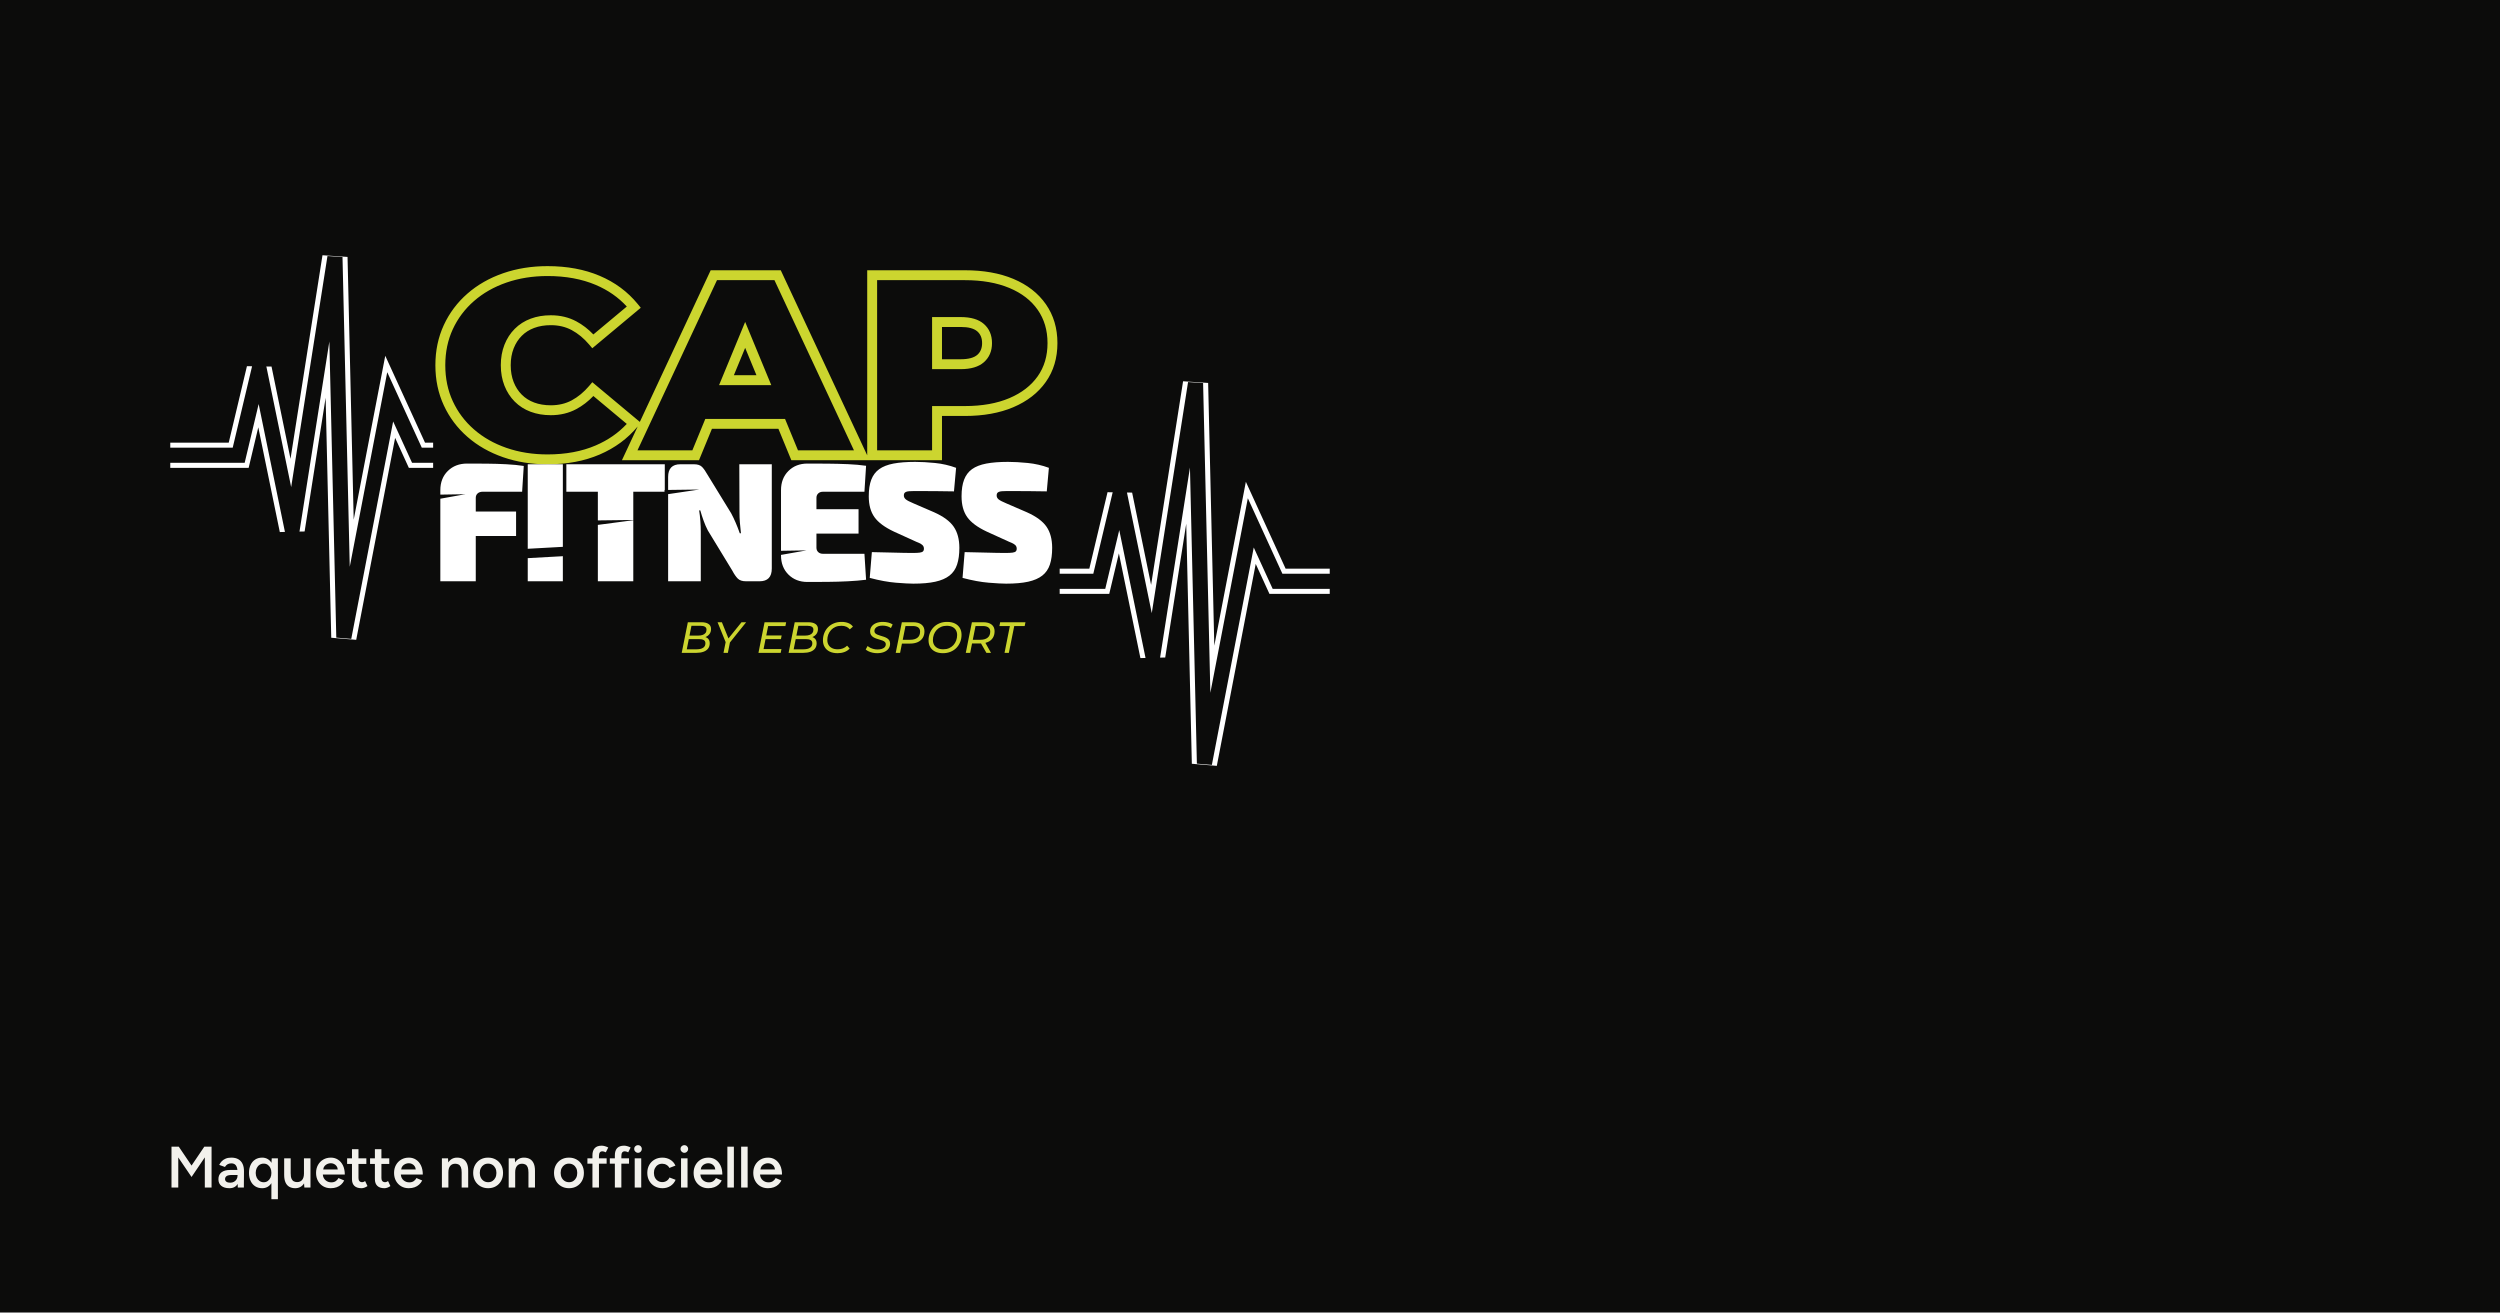
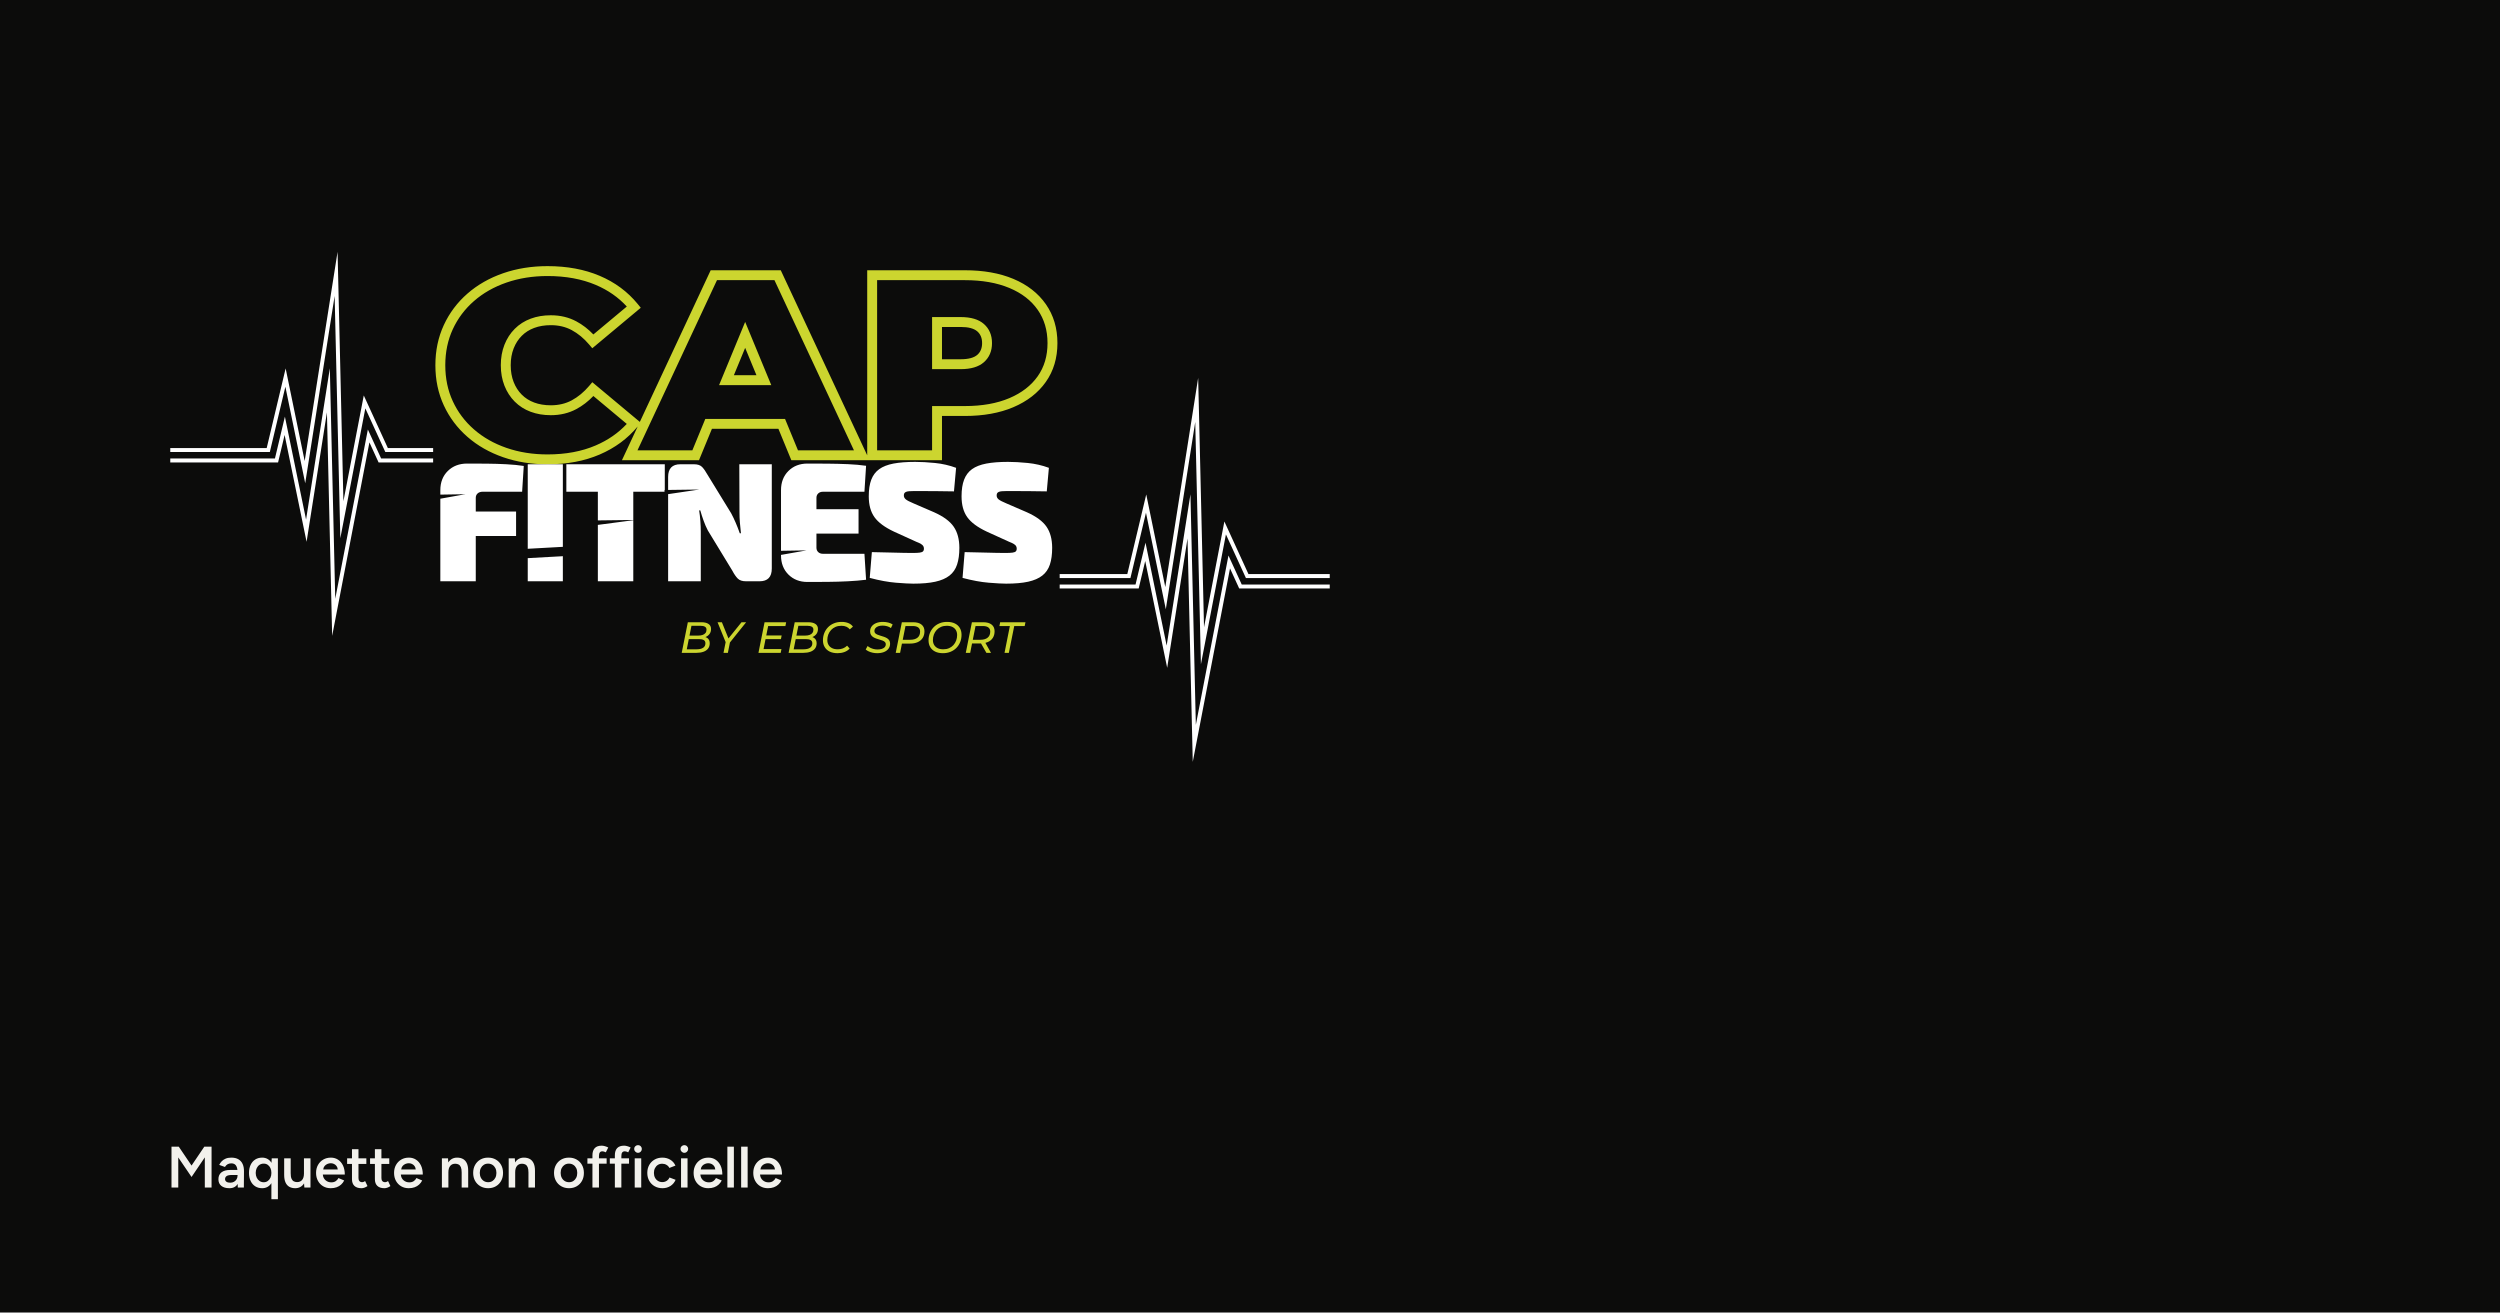
<svg xmlns="http://www.w3.org/2000/svg" viewBox="0 0 1200 630" width="1200" height="630">
  <rect width="1200" height="630" fill="#0C0C0B" />
  <g transform="translate(211.36 132.10) scale(0.8642)">
-     <path class="cap-logo__tube" fill="#FFFFFF" d="M-96.63 50.7 -93.76 50.74 -83.22 102 -65.46 -11.09 -51.54 -10.16 -48.12 135.79 -30.59 44.75 -8.51 93H-4V95.8H-10.3L-29.49 53.87L-50.31 161.95L-54.34 -10.1L-62.69 -10.65L-82.85 117.7L-96.63 50.7ZM-4 104.2V107H-17.49L-25.11 90.35L-46.72 202.52L-60.59 201.36L-63.71 68.04L-75.38 142.34L-78.23 142.4L-61.64 36.82L-57.79 201.3L-49.47 201.99L-26.21 81.23L-15.7 104.2H-4ZM-86.31 142.59 -89.16 142.66 -101.11 84.49 -106.47 107H-150V104.2H-108.68L-100.91 71.55L-86.31 142.59ZM-150 93H-117.53L-107.42 50.53L-104.56 50.57L-115.32 95.8H-150Z" />
-     <path class="cap-logo__tube" fill="#FFFFFF" d="M381.37 120.7 384.24 120.74 394.78 172 412.54 58.91 426.46 59.84 429.88 205.79 447.41 114.75 469.49 163H494V165.8H467.7L448.51 123.87L427.69 231.95L423.66 59.9L415.31 59.35L395.15 187.7L381.37 120.7ZM494 174.2V177H460.51L452.89 160.35L431.28 272.52L417.41 271.36L414.29 138.04L402.62 212.34L399.77 212.4L416.36 106.82L420.21 271.3L428.53 271.99L451.79 151.23L462.3 174.2H494ZM391.69 212.59 388.84 212.66 376.89 154.49 371.53 177H344V174.2H369.32L377.09 141.55L391.69 212.59ZM344 163H360.47L370.58 120.53L373.44 120.57L362.68 165.8H344Z" />
+     <path class="cap-logo__tube" fill="#FFFFFF" d="M-150 96H-96.44L-85.92 51.77L-75.34 103.22L-57.08 -12.99L-53.83 125.55L-42.52 66.79L-29.15 96H-4V98.2H-30.56L-41.66 73.96L-55.55 146.11L-58.71 11.53L-75.05 115.56L-86.07 61.93L-94.7 98.2H-150ZM-4 101.8V104H-34.29L-39.39 92.85L-60.08 200.31L-62.99 76.19L-74.29 148.08L-86.49 88.73L-90.12 104H-150V101.8H-91.86L-86.33 78.56L-74.58 135.74L-61.37 51.67L-58.37 179.75L-40.25 85.69L-32.88 101.8H-4Z" />
+     <path class="cap-logo__tube" fill="#FFFFFF" d="M344 166H381.56L392.08 121.77L402.66 173.22L420.92 57.01L424.17 195.55L435.48 136.79L448.85 166H494V168.2H447.44L436.34 143.96L422.45 216.11L419.29 81.53L402.95 185.56L391.93 131.93L383.3 168.2H344ZM494 171.8V174H443.71L438.61 162.85L417.92 270.31L415.01 146.19L403.71 218.08L391.51 158.73L387.88 174H344V171.8H386.14L391.67 148.56L403.42 205.74L416.63 121.67L419.63 249.75L437.75 155.69L445.12 171.8H494Z" />
    <path class="cap-logo__delie" fill="#CCD52F" d="M102.7 98.84 109.63 84 109.6 84.04Q101.24 94.12 88.49 99.6Q75.83 105.04 59.54 105.04Q46.25 105.04 34.9 101.1Q23.48 97.14 15.06 89.79Q6.6 82.4 1.93 72.3Q-2.75 62.18 -2.75 50Q-2.75 37.82 1.93 27.7Q6.6 17.6 15.06 10.21Q23.48 2.86 34.9 -1.1Q46.25 -5.04 59.54 -5.04Q75.83 -5.04 88.48 0.33Q101.24 5.73 109.61 15.97L111.33 18.08L84.4 40.57L82.64 38.49Q78.24 33.32 72.97 30.49Q67.86 27.75 61.37 27.75Q56.22 27.75 52.11 29.29Q48.09 30.79 45.23 33.66Q42.35 36.54 40.73 40.65Q39.09 44.81 39.09 50Q39.09 55.19 40.73 59.35Q42.35 63.46 45.23 66.34Q48.09 69.21 52.11 70.71Q56.22 72.25 61.37 72.25Q67.86 72.25 72.97 69.51Q78.24 66.68 82.64 61.51L84.4 59.43L110.81 81.48L150.16 -2.75H189.08L237.1 100.03V-2.75H291.3Q306.81 -2.75 318.24 2.03Q329.89 6.91 336.3 16.07Q342.75 25.28 342.75 37.71Q342.75 50.16 336.29 59.3Q329.89 68.37 318.25 73.32Q306.82 78.18 291.3 78.18H278.63V102.75H194.95L187.78 85.32H150.85L143.67 102.75H100.87ZM242.6 97.25H273.13V72.68H291.3Q305.7 72.68 316.1 68.26Q326.3 63.92 331.8 56.13Q337.25 48.41 337.25 37.71Q337.25 27.01 331.79 19.22Q326.3 11.37 316.11 7.11Q305.71 2.75 291.3 2.75H242.6V97.25ZM109.51 97.25H139.99L147.17 79.82H191.46L198.64 97.25H229.73L185.58 2.75H153.66L109.51 97.25ZM59.54 99.54Q74.7 99.54 86.32 94.54Q96.5 90.17 103.55 82.59L85 67.09Q80.67 71.62 75.57 74.35Q69.24 77.75 61.37 77.75Q55.23 77.75 50.18 75.86Q45.04 73.94 41.34 70.23Q37.65 66.54 35.61 61.37Q33.59 56.24 33.59 50Q33.59 43.76 35.61 38.63Q37.65 33.46 41.34 29.77Q45.04 26.06 50.18 24.14Q55.23 22.25 61.37 22.25Q69.24 22.25 75.57 25.65Q80.67 28.38 85 32.91L103.57 17.4Q96.52 9.71 86.33 5.39Q74.71 0.46 59.54 0.46Q47.18 0.46 36.7 4.1Q26.29 7.71 18.68 14.36Q11.1 20.97 6.92 30.01Q2.75 39.03 2.75 50Q2.75 60.97 6.92 69.99Q11.1 79.03 18.68 85.64Q26.29 92.29 36.7 95.9Q47.18 99.54 59.54 99.54ZM273.13 52.18V23.25H289.01Q297.52 23.25 301.89 27.07Q306.41 31.04 306.41 37.71Q306.41 44.39 301.89 48.35Q297.52 52.18 289.01 52.18ZM183.81 61.04H154.82L169.31 25.94L182.24 57.24ZM278.63 46.68H289.01Q295.45 46.68 298.26 44.22Q300.91 41.9 300.91 37.71Q300.91 33.53 298.26 31.21Q295.45 28.75 289.01 28.75H278.63V46.68ZM175.58 55.54 169.31 40.35 163.04 55.54H175.58Z" />
    <path class="cap-logo__plein" fill="#FFFFFF" d="M184.1 105V162.93Q184.1 170 177.3 170H169.78Q166.69 170 165.2 168.49Q163.7 166.99 162.16 164.07L148.56 141.74Q147.29 139.29 146.25 136.42Q145.2 133.54 144.39 130.62H143.75Q144.21 133.54 144.43 136.61Q144.66 139.67 144.66 142.49V170H126.52V121.6L143.8 119.04L126.52 119.27V112.07Q126.52 105 133.33 105H140.85Q143.93 105 145.39 106.51Q146.84 108.01 148.47 110.93L161.53 132.22Q162.8 134.58 164.02 137.41Q165.24 140.23 166.33 143.34H166.97Q166.6 140.33 166.38 137.41Q166.15 134.49 166.15 131.57L166.06 105ZM263.71 103.68Q268.61 103.68 274.73 104.29Q280.85 104.91 286.47 106.98L285.29 120.07Q281.21 119.98 275.18 119.93Q269.15 119.88 263.26 119.88Q261.53 119.88 260.4 119.98Q259.27 120.07 258.63 120.36Q258 120.64 257.72 121.11Q257.45 121.58 257.45 122.33Q257.45 123.65 258.59 124.55Q259.72 125.44 262.89 126.76L274.23 131.66Q282.03 135.14 285.15 139.71Q288.28 144.28 288.28 151.44Q288.28 156.91 287.01 160.72Q285.74 164.54 282.8 166.84Q279.85 169.15 274.95 170.24Q270.06 171.32 262.71 171.32Q259.54 171.32 253.1 170.8Q246.66 170.28 238.5 168.12L239.68 153.8Q245.12 153.89 249.65 154.03Q254.19 154.17 257.5 154.22Q260.81 154.27 262.44 154.27Q264.98 154.27 266.29 154.08Q267.61 153.89 268.11 153.37Q268.61 152.86 268.61 152.01Q268.61 151.07 268.24 150.45Q267.88 149.84 266.97 149.28Q266.07 148.71 264.34 148.05L251.92 142.4Q244.3 138.82 241.13 134.39Q237.96 129.96 237.96 122.8Q237.96 117.25 239.36 113.57Q240.77 109.9 243.76 107.73Q246.75 105.57 251.69 104.62Q256.64 103.68 263.71 103.68ZM315.25 103.68Q320.15 103.68 326.27 104.29Q332.39 104.91 338.01 106.98L336.83 120.07Q332.75 119.98 326.72 119.93Q320.69 119.88 314.8 119.88Q313.08 119.88 311.94 119.98Q310.81 120.07 310.18 120.36Q309.54 120.64 309.27 121.11Q309 121.58 309 122.33Q309 123.65 310.13 124.55Q311.26 125.44 314.44 126.76L325.77 131.66Q333.57 135.14 336.7 139.71Q339.83 144.28 339.83 151.44Q339.83 156.91 338.56 160.72Q337.29 164.54 334.34 166.84Q331.39 169.15 326.5 170.24Q321.6 171.32 314.26 171.32Q311.08 171.32 304.64 170.8Q298.21 170.28 290.05 168.12L291.22 153.8Q296.66 153.89 301.2 154.03Q305.73 154.17 309.04 154.22Q312.35 154.27 313.98 154.27Q316.52 154.27 317.84 154.08Q319.15 153.89 319.65 153.37Q320.15 152.86 320.15 152.01Q320.15 151.07 319.79 150.45Q319.42 149.84 318.52 149.28Q317.61 148.71 315.89 148.05L303.47 142.4Q295.85 138.82 292.67 134.39Q289.5 129.96 289.5 122.8Q289.5 117.25 290.91 113.57Q292.31 109.9 295.3 107.73Q298.3 105.57 303.24 104.62Q308.18 103.68 315.25 103.68ZM203.91 104.62Q209.35 104.62 215.11 104.67Q220.87 104.72 226.4 104.95Q231.93 105.19 236.47 105.85L235.56 120.26H212.62Q210.89 120.26 209.9 121.2Q208.9 122.14 208.9 123.65V129.96H232.29V143.53H208.9V151.35Q208.9 152.86 209.9 153.8Q210.89 154.74 212.62 154.74H235.56L236.47 169.15Q231.93 169.72 226.4 170Q220.87 170.28 215.11 170.33Q209.35 170.38 203.91 170.38Q197.47 170.38 193.35 166.28Q189.22 162.18 189.22 155.59V155.35L203.4 152.84L189.22 153.07V119.41Q189.22 112.82 193.35 108.72Q197.47 104.62 203.91 104.62ZM14.87 104.62Q20.13 104.62 25.75 104.67Q31.37 104.72 36.72 105Q42.07 105.28 46.34 105.94L45.43 120.26H23.58Q21.76 120.26 20.72 121.2Q19.68 122.14 19.68 123.65V131.28H42.07V144.85H19.68V170H0V124.14L13.9 121.64L0 121.87V119.41Q0 112.82 4.17 108.72Q8.34 104.62 14.87 104.62ZM124.67 105V119.3L124.52 119.3V120.26H107.17V135.95L87.49 136.19V120.26H69.99V105ZM68.05 105V150.87L48.55 151.95V105ZM107.17 136.08V170H87.49V138.68L107.17 136.08ZM68.05 156.07V170H48.55V157.15L68.05 156.07Z" />
    <path class="cap-logo__signature" fill="#CCD52F" d="M279.15 209.94Q276.62 209.94 274.83 209.05Q273.03 208.15 272.09 206.53Q271.16 204.92 271.16 202.78Q271.16 200.67 271.89 198.81Q272.62 196.95 273.98 195.54Q275.34 194.13 277.23 193.35Q279.12 192.56 281.48 192.56Q284.03 192.56 285.83 193.45Q287.62 194.35 288.56 195.97Q289.49 197.58 289.49 199.72Q289.49 201.83 288.77 203.69Q288.04 205.55 286.68 206.96Q285.32 208.37 283.41 209.15Q281.5 209.94 279.15 209.94ZM193.44 209.75 196.84 192.75H204.37Q206.92 192.75 208.33 193.7Q209.74 194.64 209.74 196.49Q209.74 198.09 208.95 199.2Q208.16 200.3 206.9 200.86Q206.75 200.93 206.61 200.98Q207.31 201.23 207.85 201.66Q209.01 202.61 209.01 204.43Q209.01 206.18 208.1 207.37Q207.19 208.56 205.53 209.15Q203.86 209.75 201.63 209.75ZM134.07 209.75 137.47 192.75H144.99Q147.54 192.75 148.95 193.7Q150.36 194.64 150.36 196.49Q150.36 198.09 149.57 199.2Q148.78 200.3 147.52 200.86Q147.37 200.93 147.23 200.98Q147.93 201.23 148.47 201.66Q149.63 202.61 149.63 204.43Q149.63 206.18 148.72 207.37Q147.81 208.56 146.15 209.15Q144.48 209.75 142.25 209.75ZM291.85 209.75 295.25 192.75H301.59Q304.58 192.75 306.21 194.06Q307.85 195.37 307.85 197.73Q307.85 199.87 306.89 201.4Q305.94 202.93 304.14 203.73Q303.48 204.04 302.75 204.21L305.86 209.75H303.29L300.33 204.55H295.32L294.3 209.75ZM252.94 209.75 256.34 192.75H262.66Q265.65 192.75 267.27 194.06Q268.9 195.37 268.9 197.73Q268.9 199.89 267.94 201.43Q266.98 202.97 265.18 203.79Q263.39 204.6 260.93 204.6H256.39L255.37 209.75ZM279.37 207.78Q281.12 207.78 282.55 207.16Q283.98 206.54 284.98 205.44Q285.97 204.33 286.51 202.9Q287.04 201.47 287.04 199.87Q287.04 198.34 286.39 197.18Q285.73 196.03 284.44 195.37Q283.16 194.72 281.29 194.72Q279.51 194.72 278.09 195.34Q276.67 195.96 275.66 197.06Q274.66 198.17 274.12 199.6Q273.59 201.03 273.59 202.63Q273.59 204.16 274.25 205.32Q274.92 206.47 276.2 207.13Q277.47 207.78 279.37 207.78ZM179.53 207.64H189.46L189.05 209.75H176.69L180.09 192.75H192.08L191.67 194.86H182.08L181.03 200.08H189.58L189.17 202.15H180.62ZM242.62 209.94Q241.34 209.94 240.11 209.67Q238.88 209.39 237.88 208.92Q236.87 208.46 236.26 207.88L237.33 205.94Q237.98 206.52 238.87 206.96Q239.76 207.39 240.76 207.64Q241.77 207.88 242.84 207.88Q244.2 207.88 245.25 207.54Q246.29 207.2 246.86 206.56Q247.43 205.91 247.43 204.99Q247.43 204.24 246.95 203.75Q246.46 203.27 245.69 202.96Q244.93 202.66 243.99 202.4Q243.06 202.15 242.12 201.82Q241.19 201.49 240.43 201.01Q239.66 200.52 239.19 199.76Q238.71 198.99 238.71 197.83Q238.71 196.2 239.61 195.02Q240.51 193.84 242.1 193.2Q243.69 192.56 245.78 192.56Q247.36 192.56 248.79 192.92Q250.22 193.28 251.24 193.99L250.27 195.98Q249.33 195.3 248.14 194.96Q246.95 194.62 245.66 194.62Q244.27 194.62 243.25 194.98Q242.23 195.35 241.68 196.02Q241.12 196.68 241.09 197.58Q241.09 198.36 241.55 198.85Q242.02 199.33 242.79 199.65Q243.57 199.96 244.5 200.24Q245.44 200.52 246.36 200.82Q247.29 201.13 248.08 201.6Q248.86 202.08 249.34 202.8Q249.81 203.53 249.81 204.65Q249.81 206.28 248.9 207.48Q247.99 208.68 246.38 209.31Q244.76 209.94 242.62 209.94ZM220.62 209.94Q218.05 209.94 216.24 209.05Q214.43 208.15 213.47 206.53Q212.51 204.92 212.51 202.78Q212.51 200.67 213.24 198.81Q213.97 196.95 215.34 195.54Q216.71 194.13 218.62 193.35Q220.52 192.56 222.93 192.56Q225.04 192.56 226.67 193.24Q228.29 193.92 229.17 195.2L227.42 196.71Q226.67 195.74 225.5 195.23Q224.34 194.72 222.76 194.72Q220.94 194.72 219.49 195.34Q218.05 195.96 217.03 197.06Q216.01 198.17 215.47 199.6Q214.94 201.03 214.94 202.63Q214.94 204.16 215.61 205.32Q216.27 206.47 217.57 207.13Q218.87 207.78 220.79 207.78Q222.34 207.78 223.64 207.27Q224.94 206.76 225.94 205.77L227.35 207.37Q226.18 208.66 224.43 209.3Q222.68 209.94 220.62 209.94ZM157.28 209.75 158.47 203.8 153.98 192.75H156.38L160.03 201.74L167.29 192.75H169.86L160.85 203.99L159.71 209.75ZM313.37 209.75 316.33 194.86H310.53L310.94 192.75H325L324.56 194.86H318.76L315.77 209.75ZM295.74 202.49H299.94Q302.54 202.49 303.98 201.33Q305.43 200.18 305.43 197.95Q305.43 196.42 304.38 195.64Q303.34 194.86 301.37 194.86H297.27ZM256.83 202.49H260.98Q263.58 202.49 265.03 201.33Q266.47 200.18 266.47 197.95Q266.47 196.42 265.43 195.64Q264.38 194.86 262.44 194.86H258.36ZM136.88 207.78H142.42Q144.7 207.78 145.97 206.93Q147.23 206.08 147.23 204.46Q147.23 203.17 146.31 202.65Q145.38 202.12 143.68 202.12H138ZM196.26 207.78H201.8Q204.08 207.78 205.34 206.93Q206.61 206.08 206.61 204.46Q206.61 203.17 205.68 202.65Q204.76 202.12 203.06 202.12H197.38ZM138.39 200.16H143.37Q144.7 200.16 145.71 199.79Q146.72 199.43 147.28 198.7Q147.84 197.97 147.84 196.88Q147.84 195.76 146.96 195.24Q146.09 194.72 144.48 194.72H139.48ZM197.77 200.16H202.75Q204.08 200.16 205.09 199.79Q206.1 199.43 206.66 198.7Q207.21 197.97 207.21 196.88Q207.21 195.76 206.34 195.24Q205.47 194.72 203.86 194.72H198.86Z" />
  </g>
  <path fill="#F2F1EC" d="M82.32 570V550.4H85.81L91.94 559.47L98.07 550.4H101.55V570H98.31V555.54L91.94 564.95L85.57 555.57V570ZM130.27 575.6V567.92Q129.55 569.06 128.42 569.7Q127.29 570.34 125.84 570.34Q123.93 570.34 122.51 569.43Q121.09 568.52 120.3 566.86Q119.52 565.2 119.52 563Q119.52 560.77 120.3 559.13Q121.09 557.48 122.51 556.57Q123.93 555.66 125.84 555.66Q127.32 555.66 128.46 556.32Q129.6 556.98 130.31 558.15L130.43 556H133.39V575.6ZM273.14 570.34Q271.03 570.34 269.4 569.4Q267.77 568.46 266.85 566.81Q265.93 565.16 265.93 563Q265.93 560.84 266.84 559.19Q267.75 557.54 269.37 556.6Q271 555.66 273.08 555.66Q275.19 555.66 276.82 556.6Q278.45 557.54 279.36 559.19Q280.27 560.84 280.27 563Q280.27 565.16 279.36 566.81Q278.45 568.46 276.84 569.4Q275.22 570.34 273.14 570.34ZM234.33 570.34Q232.22 570.34 230.59 569.4Q228.97 568.46 228.04 566.81Q227.12 565.16 227.12 563Q227.12 560.84 228.03 559.19Q228.94 557.54 230.56 556.6Q232.19 555.66 234.27 555.66Q236.39 555.66 238.01 556.6Q239.64 557.54 240.55 559.19Q241.46 560.84 241.46 563Q241.46 565.16 240.55 566.81Q239.64 568.46 238.03 569.4Q236.42 570.34 234.33 570.34ZM368.6 570.34Q366.55 570.34 364.96 569.4Q363.38 568.46 362.48 566.81Q361.57 565.16 361.57 563Q361.57 560.84 362.49 559.19Q363.41 557.54 365.02 556.6Q366.62 555.66 368.7 555.66Q370.59 555.66 372.1 556.63Q373.6 557.6 374.48 559.41Q375.36 561.22 375.36 563.76H364.81Q364.95 565.51 366.12 566.52Q367.28 567.53 368.88 567.53Q370.17 567.53 371.01 566.95Q371.85 566.38 372.32 565.46L375.08 566.63Q374.51 567.76 373.59 568.6Q372.68 569.44 371.43 569.89Q370.18 570.34 368.6 570.34ZM339.96 570.34Q337.9 570.34 336.32 569.4Q334.74 568.46 333.83 566.81Q332.93 565.16 332.93 563Q332.93 560.84 333.85 559.19Q334.77 557.54 336.37 556.6Q337.98 555.66 340.06 555.66Q341.95 555.66 343.45 556.63Q344.96 557.6 345.84 559.41Q346.72 561.22 346.72 563.76H336.17Q336.31 565.51 337.47 566.52Q338.63 567.53 340.24 567.53Q341.52 567.53 342.37 566.95Q343.21 566.38 343.67 565.46L346.44 566.63Q345.87 567.76 344.95 568.6Q344.04 569.44 342.79 569.89Q341.54 570.34 339.96 570.34ZM158.74 570.34Q156.69 570.34 155.1 569.4Q153.52 568.46 152.62 566.81Q151.71 565.16 151.71 563Q151.71 560.84 152.63 559.19Q153.55 557.54 155.16 556.6Q156.76 555.66 158.84 555.66Q160.73 555.66 162.24 556.63Q163.74 557.6 164.62 559.41Q165.5 561.22 165.5 563.76H154.95Q155.09 565.51 156.26 566.52Q157.42 567.53 159.02 567.53Q160.31 567.53 161.15 566.95Q161.99 566.38 162.46 565.46L165.22 566.63Q164.65 567.76 163.73 568.6Q162.82 569.44 161.57 569.89Q160.32 570.34 158.74 570.34ZM196.18 570.34Q194.12 570.34 192.54 569.4Q190.96 568.46 190.05 566.81Q189.15 565.16 189.15 563Q189.15 560.84 190.07 559.19Q190.99 557.54 192.59 556.6Q194.2 555.66 196.28 555.66Q198.17 555.66 199.67 556.63Q201.18 557.6 202.06 559.41Q202.94 561.22 202.94 563.76H192.39Q192.53 565.51 193.69 566.52Q194.85 567.53 196.46 567.53Q197.74 567.53 198.59 566.95Q199.43 566.38 199.89 565.46L202.66 566.63Q202.09 567.76 201.17 568.6Q200.26 569.44 199.01 569.89Q197.76 570.34 196.18 570.34ZM110.12 570.34Q107.61 570.34 106.23 569.21Q104.84 568.09 104.84 566.05Q104.84 563.86 106.31 562.72Q107.78 561.58 110.42 561.58H113.96Q113.79 560.03 113.09 559.22Q112.38 558.41 111.02 558.41Q110.02 558.41 109.26 558.83Q108.49 559.26 107.97 560.14L105.22 559.15Q105.67 558.22 106.42 557.42Q107.17 556.63 108.3 556.15Q109.44 555.66 111.02 555.66Q113.08 555.66 114.44 556.46Q115.8 557.26 116.47 558.74Q117.14 560.22 117.11 562.32L117.05 570H114.15L114.07 568.28Q113.51 569.27 112.51 569.8Q111.52 570.34 110.12 570.34ZM244.17 570V556H247.11L247.24 557.98Q247.93 556.86 249 556.26Q250.08 555.66 251.48 555.66Q253.14 555.66 254.33 556.33Q255.52 557 256.16 558.42Q256.81 559.84 256.79 562.1V570H253.66V562.83Q253.66 561.16 253.28 560.25Q252.89 559.34 252.2 558.97Q251.52 558.6 250.62 558.59Q249.03 558.57 248.16 559.64Q247.29 560.7 247.29 562.7V570ZM212.11 570V556H215.05L215.18 557.98Q215.87 556.86 216.94 556.26Q218.02 555.66 219.42 555.66Q221.08 555.66 222.27 556.33Q223.46 557 224.1 558.42Q224.75 559.84 224.73 562.1V570H221.6V562.83Q221.6 561.16 221.22 560.25Q220.83 559.34 220.14 558.97Q219.46 558.6 218.56 558.59Q216.97 558.57 216.1 559.64Q215.23 560.7 215.23 562.7V570ZM141.71 570.34Q140.07 570.34 138.88 569.67Q137.69 569 137.04 567.57Q136.4 566.15 136.4 563.9V556H139.53V563.17Q139.53 564.83 139.92 565.74Q140.31 566.66 141 567.03Q141.69 567.4 142.58 567.41Q144.17 567.42 145.03 566.35Q145.9 565.29 145.9 563.3V556H149.03V570H146.09L145.95 568.02Q145.27 569.13 144.19 569.73Q143.11 570.34 141.71 570.34ZM318.02 570.34Q315.88 570.34 314.23 569.4Q312.57 568.46 311.64 566.8Q310.7 565.14 310.7 563Q310.7 560.84 311.63 559.19Q312.56 557.54 314.2 556.6Q315.84 555.66 317.96 555.66Q320.05 555.66 321.72 556.66Q323.39 557.66 324.21 559.49L321.31 560.61Q320.85 559.68 319.92 559.14Q319 558.59 317.84 558.59Q316.68 558.59 315.79 559.15Q314.9 559.71 314.39 560.71Q313.88 561.7 313.88 563Q313.88 564.3 314.4 565.29Q314.91 566.28 315.83 566.84Q316.74 567.41 317.9 567.41Q319.06 567.41 319.99 566.82Q320.91 566.22 321.37 565.2L324.29 566.31Q323.47 568.22 321.8 569.28Q320.12 570.34 318.02 570.34ZM295.13 570V558.56H292.71V556H295.13V554.52Q295.13 552.3 296.23 551.11Q297.33 549.92 299.58 549.92Q300.29 549.92 301.12 550.17Q301.95 550.41 302.71 550.8L301.55 553.12Q301.03 552.86 300.62 552.74Q300.22 552.63 299.92 552.63Q299.07 552.63 298.66 553.18Q298.25 553.74 298.25 554.96V556H301.93V558.56H298.25V570ZM284.37 570V558.56H281.96V556H284.37V554.52Q284.37 552.3 285.48 551.11Q286.58 549.92 288.83 549.92Q289.54 549.92 290.37 550.17Q291.19 550.41 291.96 550.8L290.8 553.12Q290.28 552.86 289.87 552.74Q289.47 552.63 289.17 552.63Q288.32 552.63 287.91 553.18Q287.5 553.74 287.5 554.96V556H291.18V558.56H287.5V570ZM173.5 570.34Q171.28 570.34 170.11 569.22Q168.95 568.11 168.95 566.05V558.68H166.62V556H168.95V551.63H172.07V556H175.85V558.68H172.07V565.46Q172.07 566.44 172.54 566.94Q173 567.45 173.88 567.45Q174.17 567.45 174.5 567.33Q174.83 567.22 175.26 566.92L176.39 569.31Q175.69 569.81 174.95 570.07Q174.22 570.34 173.5 570.34ZM184.5 570.34Q182.28 570.34 181.12 569.22Q179.95 568.11 179.95 566.05V558.68H177.63V556H179.95V551.63H183.08V556H186.85V558.68H183.08V565.46Q183.08 566.44 183.54 566.94Q184 567.45 184.89 567.45Q185.17 567.45 185.5 567.33Q185.83 567.22 186.27 566.92L187.4 569.31Q186.69 569.81 185.96 570.07Q185.23 570.34 184.5 570.34ZM349.14 570V550.4H352.26V570ZM355.75 570V550.4H358.87V570ZM273.14 567.46Q274.3 567.46 275.19 566.89Q276.07 566.32 276.58 565.32Q277.08 564.31 277.08 563Q277.08 561.69 276.58 560.68Q276.07 559.68 275.16 559.11Q274.25 558.54 273.09 558.54Q271.92 558.54 271.02 559.11Q270.13 559.68 269.62 560.68Q269.11 561.68 269.11 563Q269.11 564.31 269.63 565.31Q270.14 566.31 271.06 566.89Q271.97 567.46 273.14 567.46ZM234.33 567.46Q235.5 567.46 236.38 566.89Q237.26 566.32 237.77 565.32Q238.28 564.31 238.28 563Q238.28 561.69 237.77 560.68Q237.26 559.68 236.35 559.11Q235.45 558.54 234.28 558.54Q233.11 558.54 232.22 559.11Q231.32 559.68 230.81 560.68Q230.3 561.68 230.3 563Q230.3 564.31 230.82 565.31Q231.33 566.31 232.25 566.89Q233.16 567.46 234.33 567.46ZM126.61 567.48Q127.68 567.48 128.5 566.9Q129.33 566.33 129.8 565.32Q130.27 564.31 130.27 563Q130.27 561.69 129.8 560.68Q129.33 559.67 128.5 559.1Q127.68 558.54 126.58 558.54Q125.47 558.54 124.6 559.1Q123.73 559.67 123.24 560.68Q122.75 561.69 122.74 563Q122.75 564.31 123.25 565.32Q123.75 566.33 124.62 566.9Q125.49 567.48 126.61 567.48ZM304.66 570V556H307.79V570ZM326.9 570V556H330.02V570ZM110.53 567.69Q111.55 567.69 112.35 567.24Q113.14 566.78 113.59 566Q114.03 565.21 114.03 564.25V563.99H111.41Q109.53 563.99 108.78 564.51Q108.03 565.03 108.03 565.97Q108.03 566.78 108.69 567.24Q109.35 567.69 110.53 567.69ZM336.36 561.35H343.33Q343.25 560.35 342.75 559.69Q342.25 559.03 341.52 558.69Q340.79 558.35 339.98 558.35Q339.2 558.35 338.4 558.68Q337.6 559.01 337.03 559.67Q336.47 560.34 336.36 561.35ZM192.58 561.35H199.55Q199.47 560.35 198.97 559.69Q198.47 559.03 197.74 558.69Q197.01 558.35 196.2 558.35Q195.42 558.35 194.62 558.68Q193.82 559.01 193.25 559.67Q192.69 560.34 192.58 561.35ZM155.14 561.35H162.12Q162.03 560.35 161.53 559.69Q161.03 559.03 160.3 558.69Q159.57 558.35 158.76 558.35Q157.99 558.35 157.18 558.68Q156.38 559.01 155.82 559.67Q155.25 560.34 155.14 561.35ZM365 561.35H371.98Q371.89 560.35 371.39 559.69Q370.89 559.03 370.16 558.69Q369.43 558.35 368.62 558.35Q367.85 558.35 367.04 558.68Q366.24 559.01 365.68 559.67Q365.11 560.34 365 561.35ZM306.24 553.35Q305.5 553.35 304.95 552.79Q304.4 552.24 304.4 551.5Q304.4 550.74 304.95 550.2Q305.5 549.66 306.24 549.66Q307.01 549.66 307.55 550.2Q308.08 550.74 308.08 551.5Q308.08 552.24 307.55 552.79Q307.01 553.35 306.24 553.35ZM328.47 553.35Q327.74 553.35 327.18 552.79Q326.63 552.24 326.63 551.5Q326.63 550.74 327.18 550.2Q327.74 549.66 328.47 549.66Q329.24 549.66 329.78 550.2Q330.32 550.74 330.32 551.5Q330.32 552.24 329.78 552.79Q329.24 553.35 328.47 553.35Z" />
</svg>
